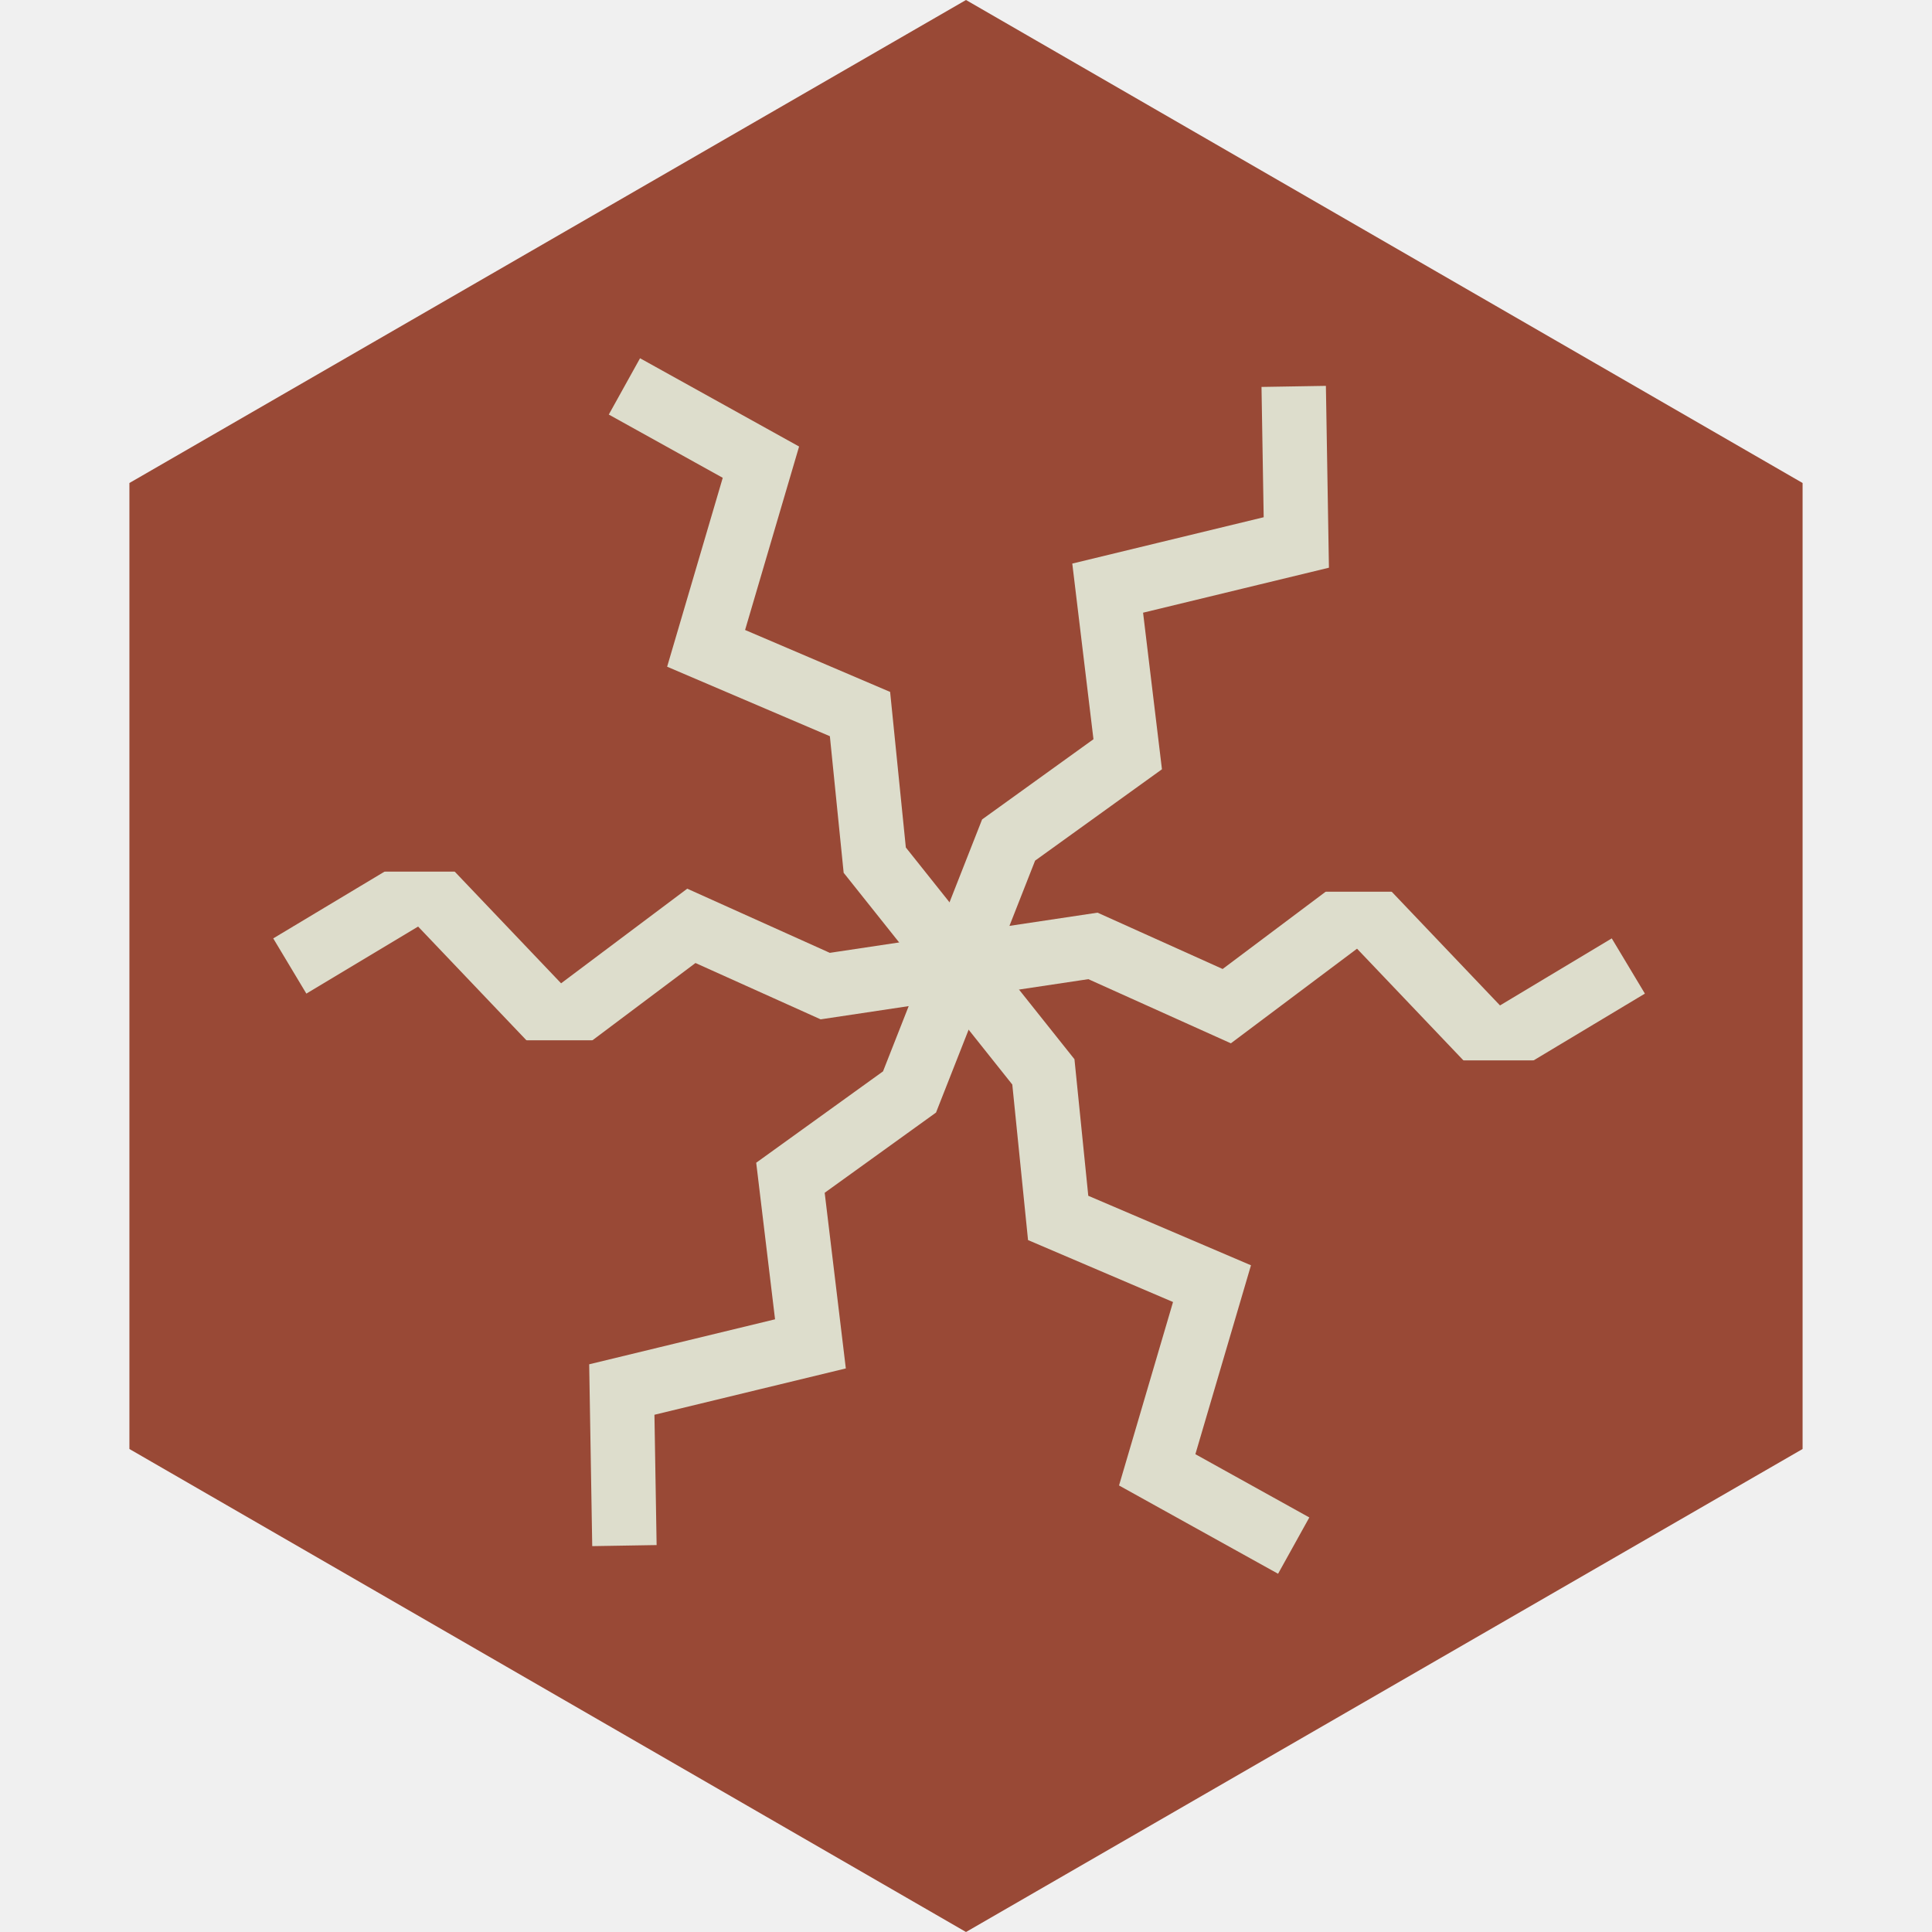
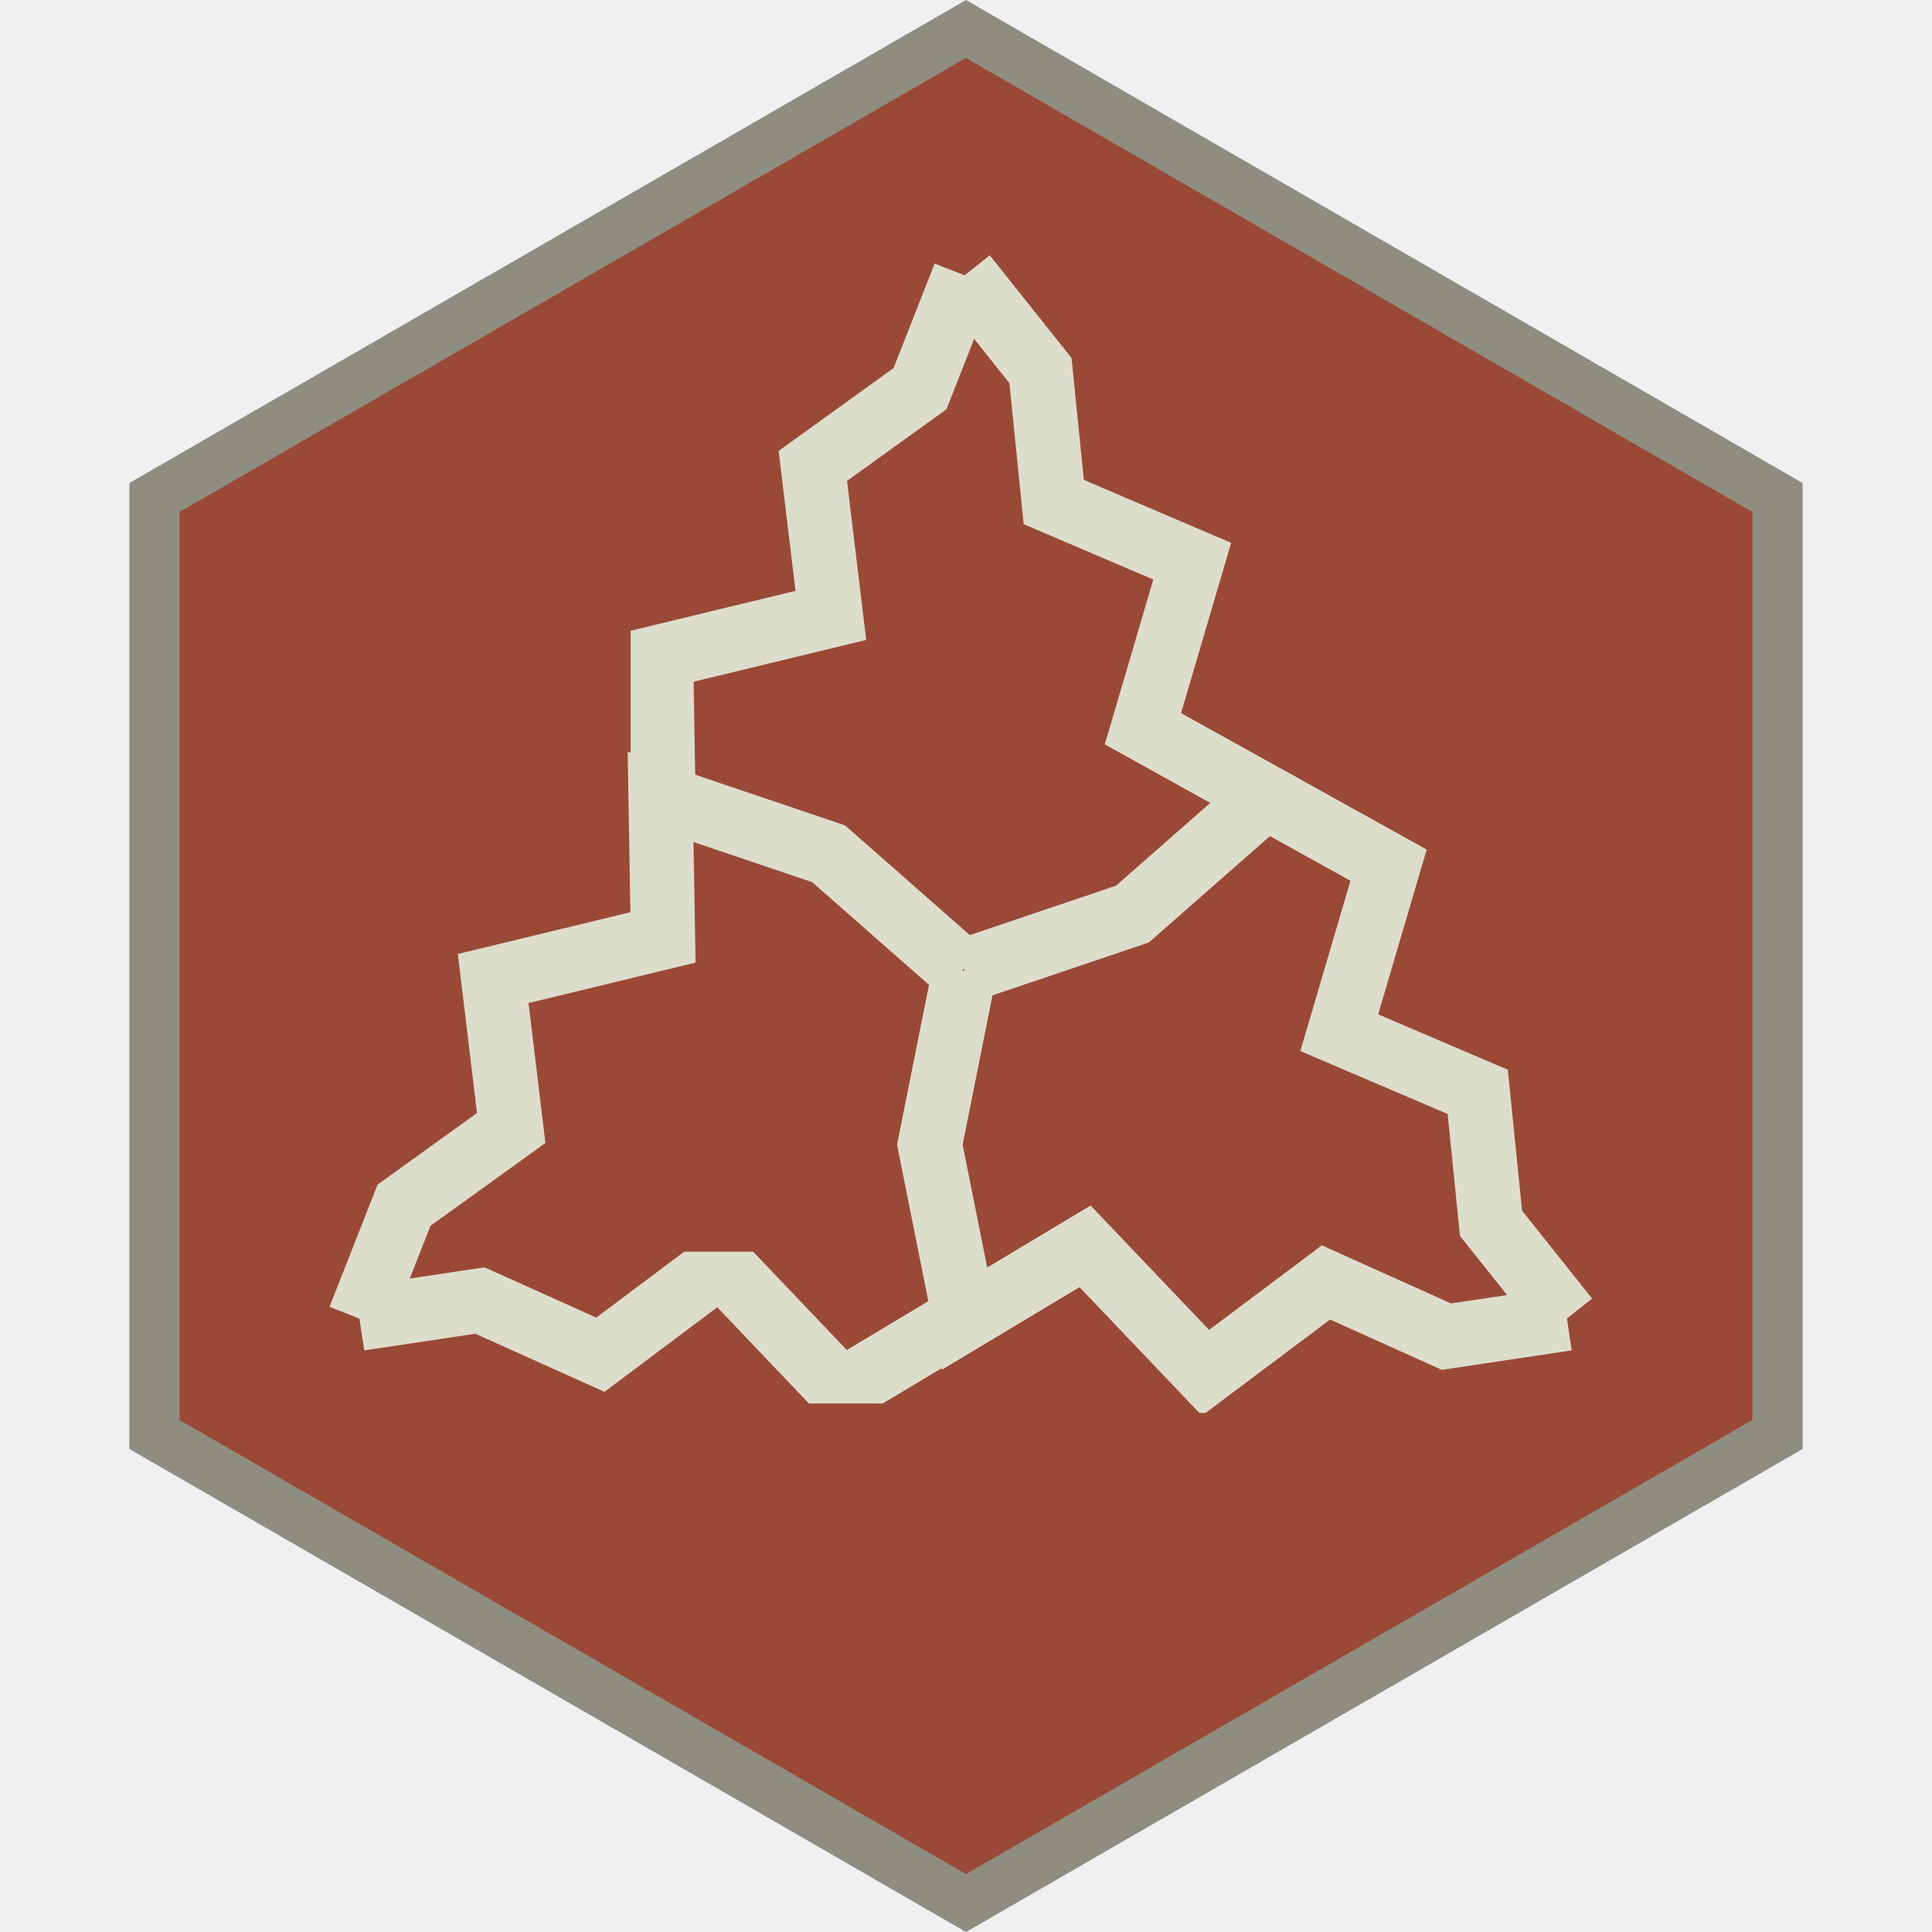
- <svg height="60" width="60">
-   <path d="M 55.981 45.0 L 30 60.0 L 4.019 45 L 4.019 15 L 30 0.0 L 55.981 15 Z" fill="#994936" />
+ <svg height="40" width="40">
+   <path d="M 37.321 30.0 L 20.0 40.0 L 2.679 30 L 2.679 10 L 20 0.0 L 37.321 10 Z" fill="#8f8d80" />
+   <path d="M 36.281 29.4 L 20.0 38.8 L 3.719 29.4 L 3.719 10.6 L 20 1.2 L 36.281 10.6 Z" fill="#994936" />
  <mask id="bodymask" mask-type="luminance">
-     <path d="M 55.981 45.0 L 30 60.0 L 4.019 45 L 4.019 15 L 30 0.0 L 55.981 15 Z" fill="white" />
+     <path d="M 37.321 30.0 L 20.0 40.0 L 2.679 30 L 2.679 10 L 20 0.0 L 37.321 10 Z" fill="white" />
  </mask>
-   <path d="M 29.785 30.0 L 32.403 33.288 L 32.862 37.824 L 37.64 39.865 L 35.938 45.647 L 40.177 48.0 " stroke="#ddddcc" stroke-width="2.0" fill="none" mask="url(#bodymask)" />
-   <path d="M 29.785 30.0 L 33.942 29.376 L 38.098 31.247 L 42.255 28.129 L 46.412 32.494 L 50.569 30.0 " stroke="#ddddcc" stroke-width="2.0" fill="none" mask="url(#bodymask)" />
-   <path d="M 29.785 30.0 L 31.323 26.088 L 35.022 23.424 L 34.4 18.265 L 40.258 16.847 L 40.177 12 " stroke="#ddddcc" stroke-width="2.0" fill="none" mask="url(#bodymask)" />
-   <path d="M 29.785 30.0 L 27.166 26.712 L 26.708 22.176 L 21.929 20.135 L 23.631 14.353 L 19.392 12 " stroke="#ddddcc" stroke-width="2.0" fill="none" mask="url(#bodymask)" />
-   <path d="M 29.785 30.0 L 25.628 30.624 L 21.471 28.753 L 17.314 31.871 L 13.157 27.506 L 9.0 30 " stroke="#ddddcc" stroke-width="2.0" fill="none" mask="url(#bodymask)" />
-   <path d="M 29.785 30.0 L 28.246 33.912 L 24.548 36.576 L 25.169 41.735 L 19.311 43.153 L 19.392 48.0 " stroke="#ddddcc" stroke-width="2.0" fill="none" mask="url(#bodymask)" />
+   <path d="M 19.971 5.7 L 21.542 7.673 L 21.817 10.394 L 24.684 11.619 L 23.663 15.088 L 26.206 16.5 L 23.448 18.924 L 19.971 20.1 " stroke="#ddddcc" stroke-width="1.332" fill="none" mask="url(#bodymask)" />
+   <path d="M 19.971 5.7 L 19.048 8.047 L 16.829 9.646 L 17.202 12.741 L 13.686 13.592 L 13.735 16.5 " stroke="#ddddcc" stroke-width="1.332" fill="none" mask="url(#bodymask)" />
+   <path d="M 32.442 27.3 L 29.947 27.674 L 27.453 26.552 L 24.959 28.422 L 22.465 25.804 L 19.971 27.3 L 19.251 23.7 L 19.971 20.1 " stroke="#ddddcc" stroke-width="1.332" fill="none" mask="url(#bodymask)" />
+   <path d="M 32.442 27.3 L 30.87 25.327 L 30.595 22.606 L 27.728 21.381 L 28.749 17.912 L 26.206 16.5 " stroke="#ddddcc" stroke-width="1.332" fill="none" mask="url(#bodymask)" />
+   <path d="M 7.442 27.3 L 8.365 24.953 L 10.584 23.354 L 10.211 20.259 L 13.726 19.408 L 13.677 16.5 L 17.155 17.676 L 19.912 20.1 " stroke="#ddddcc" stroke-width="1.332" fill="none" mask="url(#bodymask)" />
+   <path d="M 7.442 27.3 L 9.936 26.926 L 12.43 28.048 L 14.924 26.178 L 17.418 28.796 L 19.912 27.3 " stroke="#ddddcc" stroke-width="1.332" fill="none" mask="url(#bodymask)" />
</svg>
